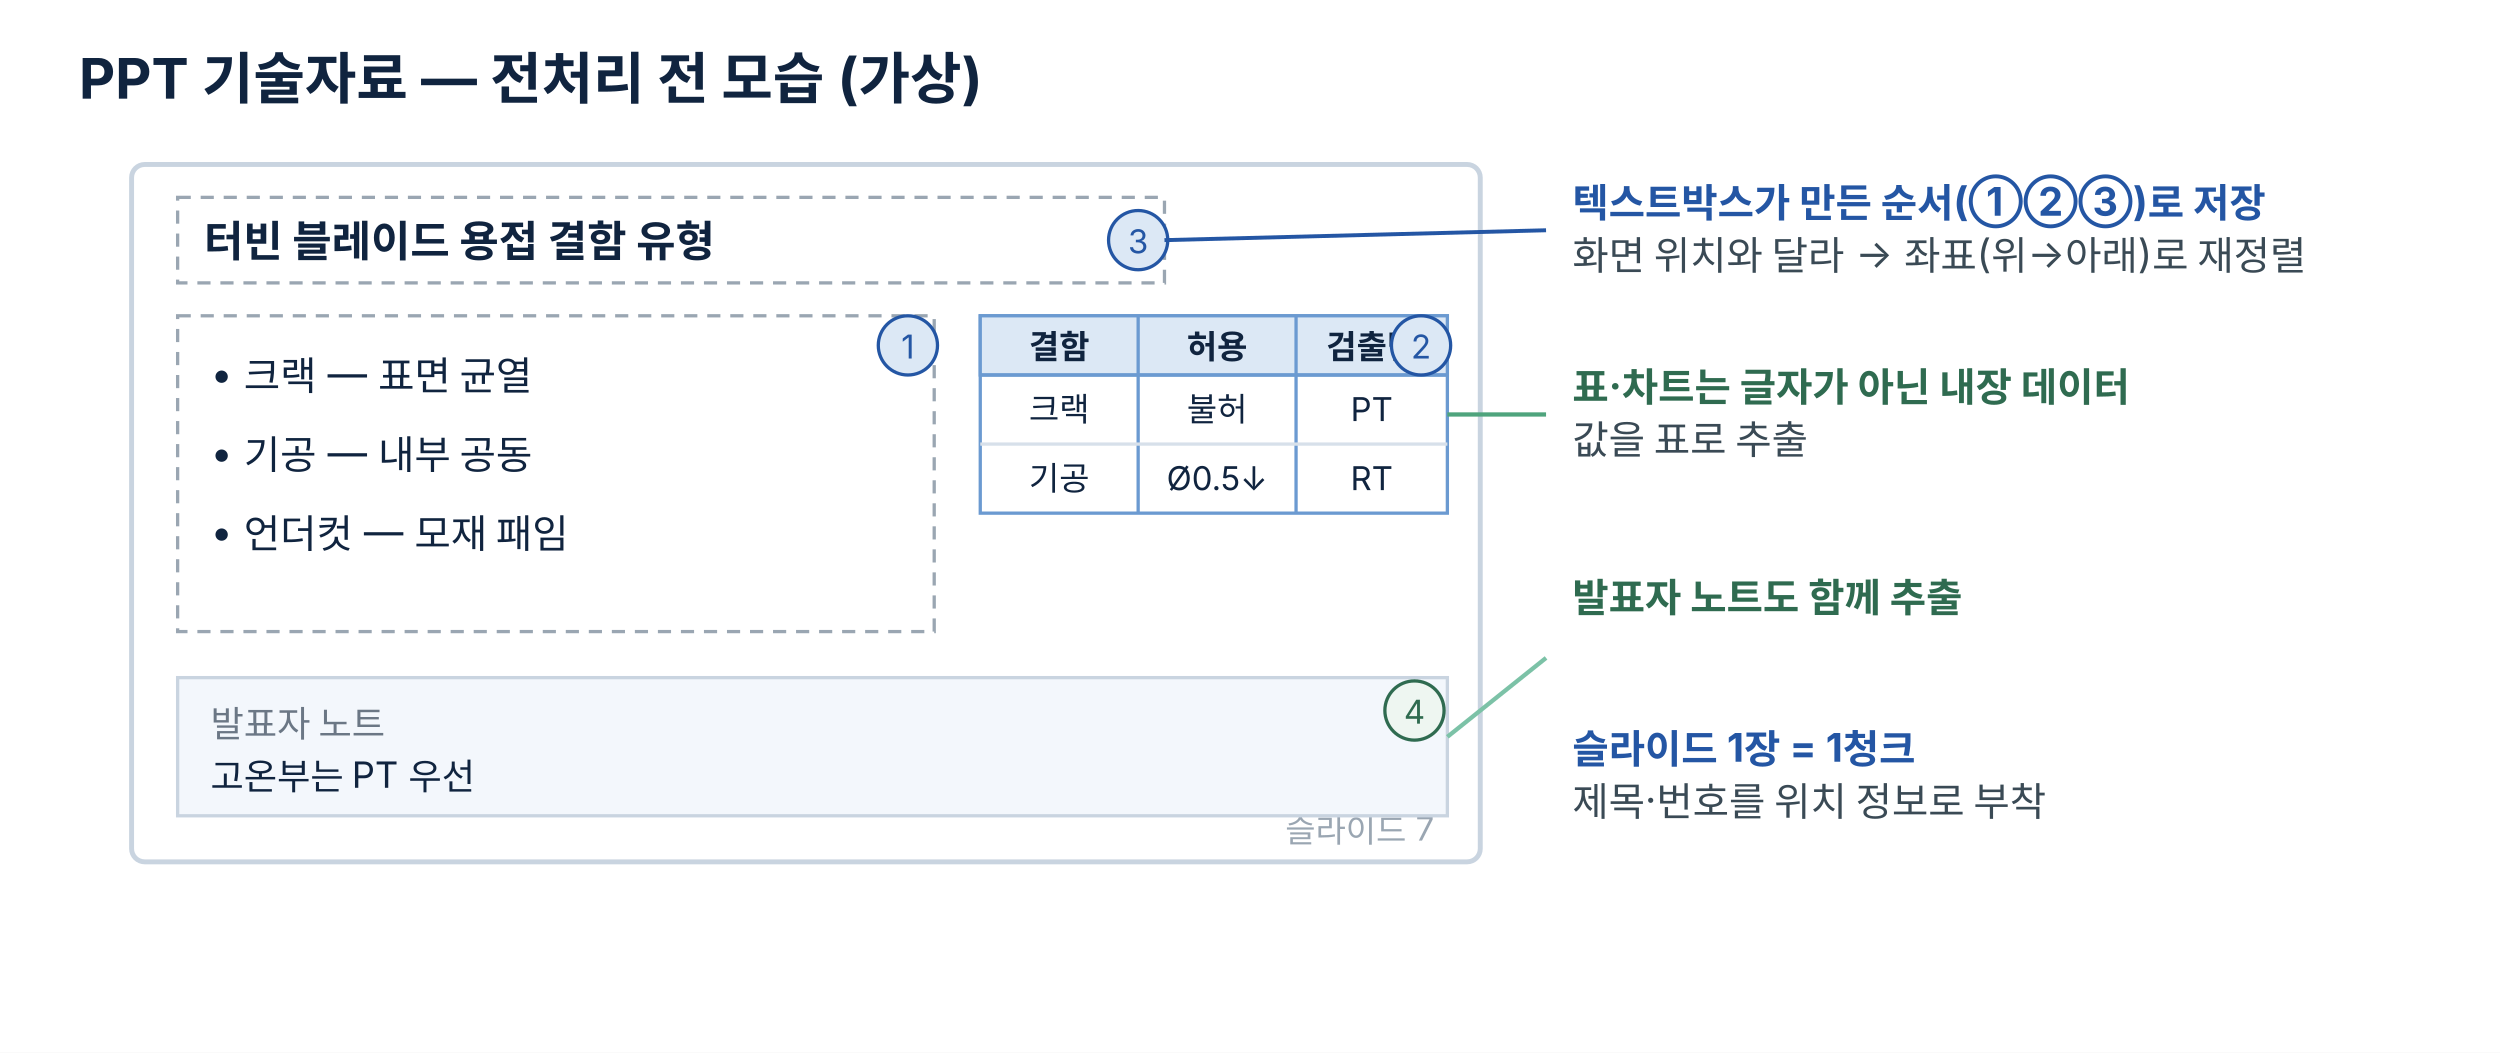
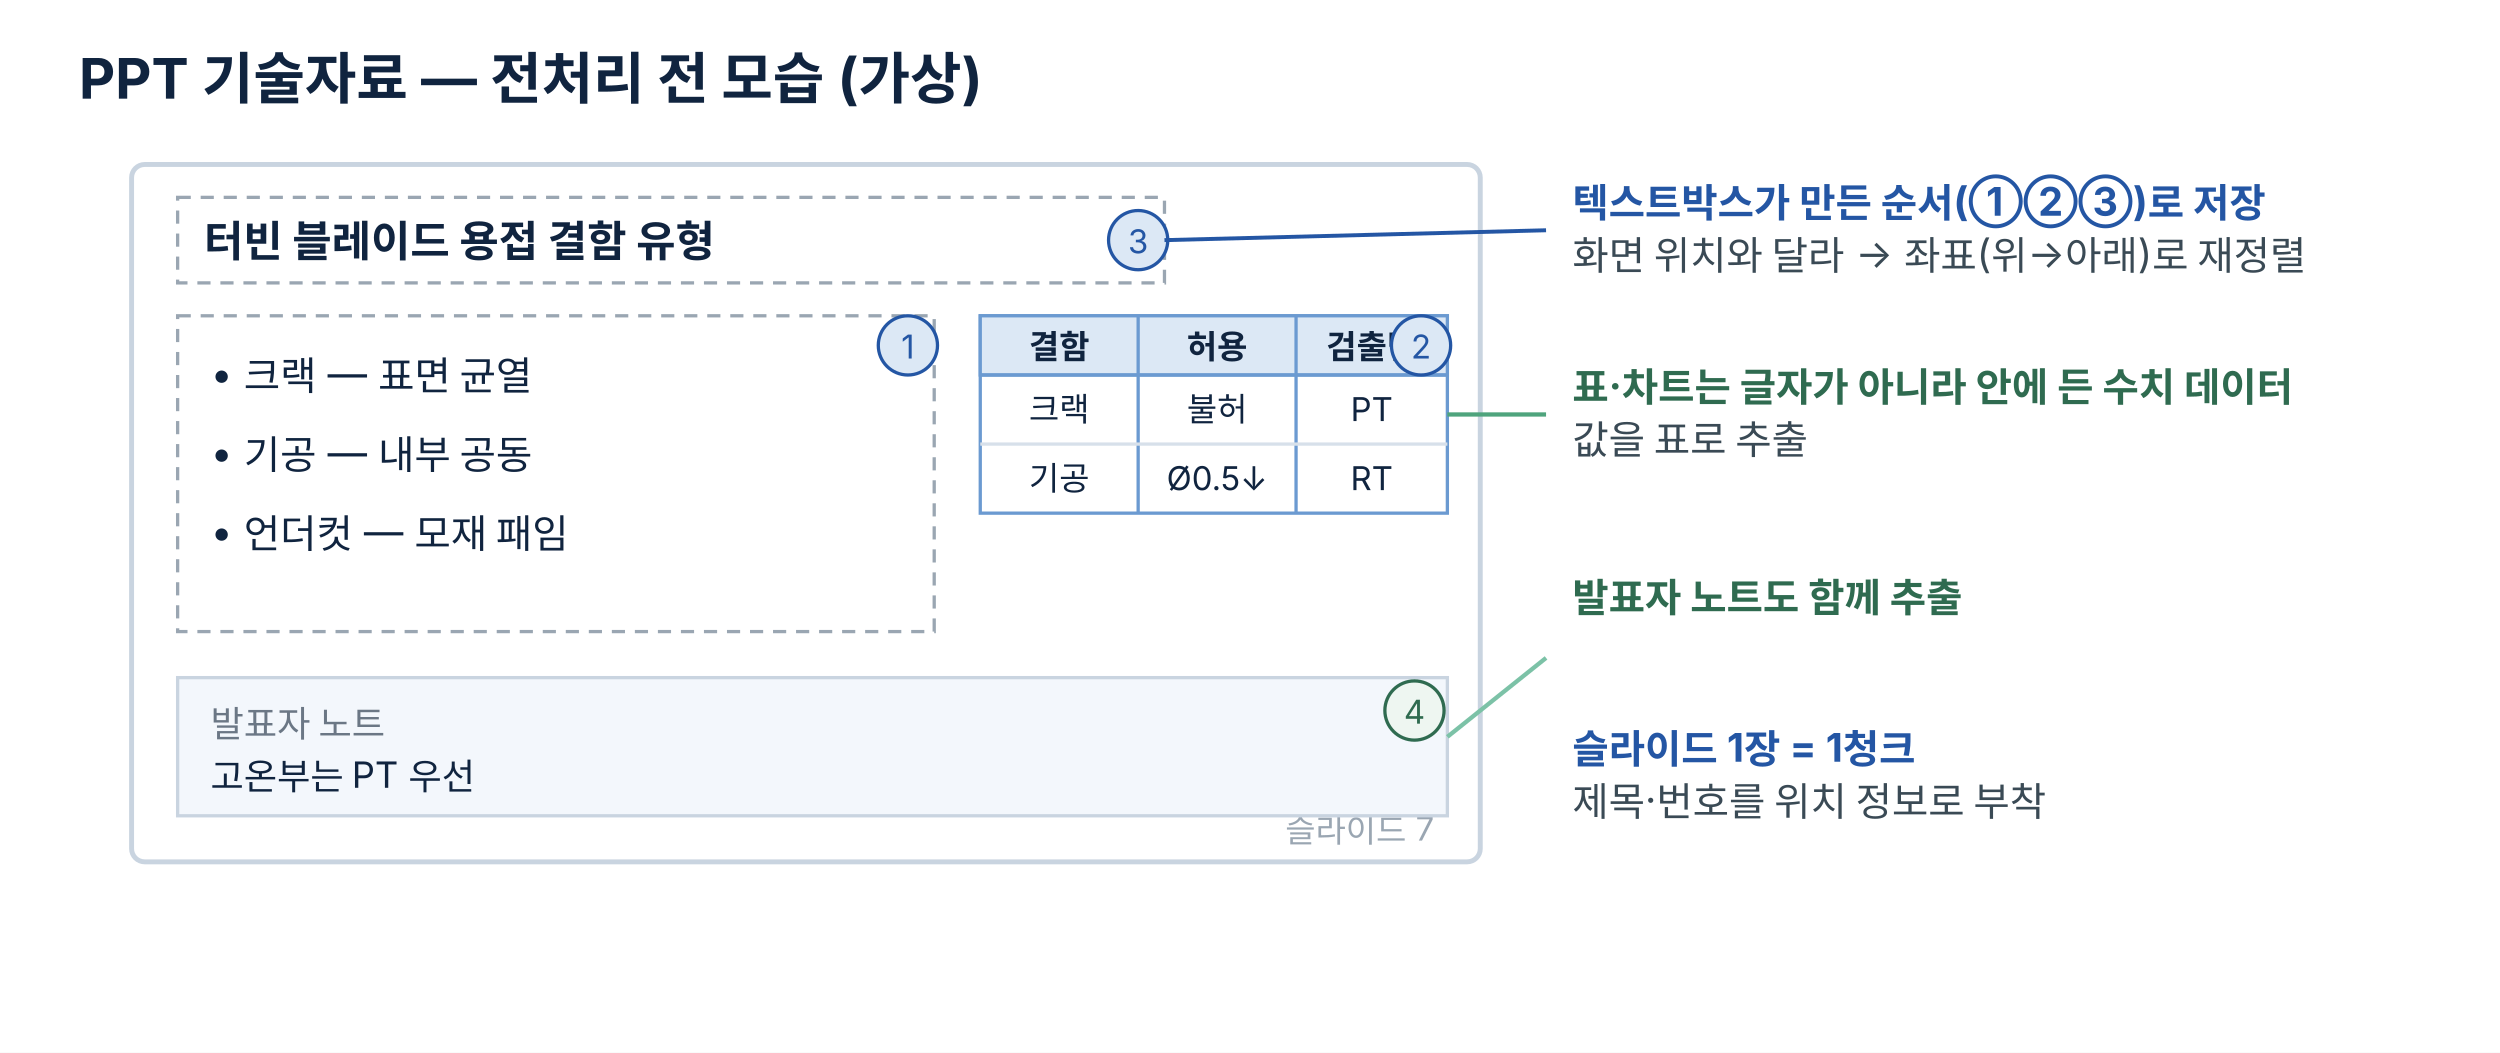
<svg xmlns="http://www.w3.org/2000/svg" viewBox="0 0 760 320" font-family="-apple-system, 'Malgun Gothic', 'Apple SD Gothic Neo', sans-serif">
  <rect width="760" height="320" fill="#ffffff" />
  <text x="24" y="30" font-size="17" font-weight="700" fill="#10243f">PPT 기술자료 — 전처리 전 모습 (가상)</text>
  <rect x="40" y="50" width="410" height="212" rx="4" fill="#ffffff" stroke="#c9d4e0" stroke-width="1.5" />
  <text x="436" y="256" font-size="10" fill="#9aa6b2" text-anchor="end">슬라이드 7</text>
  <rect x="54" y="60" width="300" height="26" fill="none" stroke="#9aa6b2" stroke-dasharray="4 3" />
  <text x="62" y="78" font-size="13" font-weight="700" fill="#10243f">터빈 블레이드 용접 결함 유형</text>
  <circle cx="346" cy="73" r="9" fill="#DCE8F5" stroke="#2456A4" />
  <text x="346" y="77" font-size="10" fill="#2456A4" text-anchor="middle">3</text>
  <rect x="54" y="96" width="230" height="96" fill="none" stroke="#9aa6b2" stroke-dasharray="4 3" />
  <g font-size="12" fill="#10243f">
    <text x="64" y="118">• 크랙 — 표면 균열</text>
    <text x="64" y="142">• 기공 — 내부 공동</text>
    <text x="64" y="166">• 언더컷 — 모재 패임</text>
  </g>
  <circle cx="276" cy="105" r="9" fill="#DCE8F5" stroke="#2456A4" />
  <text x="276" y="109" font-size="10" fill="#2456A4" text-anchor="middle">1</text>
  <g font-size="10" fill="#10243f" text-anchor="middle">
    <rect x="298" y="96" width="142" height="60" fill="#fff" stroke="#6B9AD1" />
    <rect x="298" y="96" width="142" height="18" fill="#DCE8F5" stroke="#6B9AD1" />
    <line x1="346" y1="96" x2="346" y2="156" stroke="#6B9AD1" />
    <line x1="394" y1="96" x2="394" y2="156" stroke="#6B9AD1" />
    <line x1="298" y1="114" x2="440" y2="114" stroke="#6B9AD1" />
    <line x1="298" y1="135" x2="440" y2="135" stroke="#d7e0ea" />
    <text x="322" y="109" font-weight="700">결함</text>
    <text x="370" y="109" font-weight="700">허용</text>
    <text x="417" y="109" font-weight="700">검출법</text>
    <text x="322" y="128">크랙</text>
    <text x="370" y="128">불허</text>
    <text x="417" y="128">PT</text>
    <text x="322" y="149">기공</text>
    <text x="370" y="149">Ø0.5↓</text>
    <text x="417" y="149">RT</text>
  </g>
  <circle cx="432" cy="105" r="9" fill="#DCE8F5" stroke="#2456A4" />
  <text x="432" y="109" font-size="10" fill="#2456A4" text-anchor="middle">2</text>
  <rect x="54" y="206" width="386" height="42" fill="#f3f7fc" stroke="#c9d4e0" />
  <text x="64" y="224" font-size="11" fill="#6b7785">발표자 노트</text>
  <text x="64" y="240" font-size="11" fill="#10243f">고온부는 PT 우선</text>
  <circle cx="430" cy="216" r="9" fill="#eef6f1" stroke="#2f6b50" />
  <text x="430" y="220" font-size="10" fill="#2f6b50" text-anchor="middle">4</text>
  <g font-size="12">
    <line x1="354" y1="73" x2="470" y2="70" stroke="#2456A4" stroke-width="1.2" />
    <text x="478" y="66" fill="#2456A4" font-weight="700">텍스트박스가 만든 순서(①②③)로 저장</text>
    <text x="478" y="82" fill="#3a4a55">화면 위치와 달라 → 좌표(위→아래)로 재정렬</text>
    <line x1="440" y1="126" x2="470" y2="126" stroke="#4FA47D" stroke-width="1.3" />
-     <text x="478" y="122" fill="#2f6b50" font-weight="700">표·차트는 글자가 아닌 내장 데이터</text>
+     <text x="478" y="122" fill="#2f6b50" font-weight="700">표·차트는 글자가 아니라 안에 든 수치 데이터</text>
    <text x="478" y="138" fill="#3a4a55">값을 표로 추출</text>
    <line x1="440" y1="224" x2="470" y2="200" stroke="#7CC2A7" stroke-width="1.3" />
    <text x="478" y="186" fill="#2f6b50" font-weight="700">발표자 노트도 함께 추출</text>
    <text x="478" y="232" fill="#2456A4" font-weight="700">슬라이드 1장 = 1청크</text>
    <text x="478" y="248" fill="#3a4a55">제목·번호를 위치 정보로 부착</text>
  </g>
</svg>
